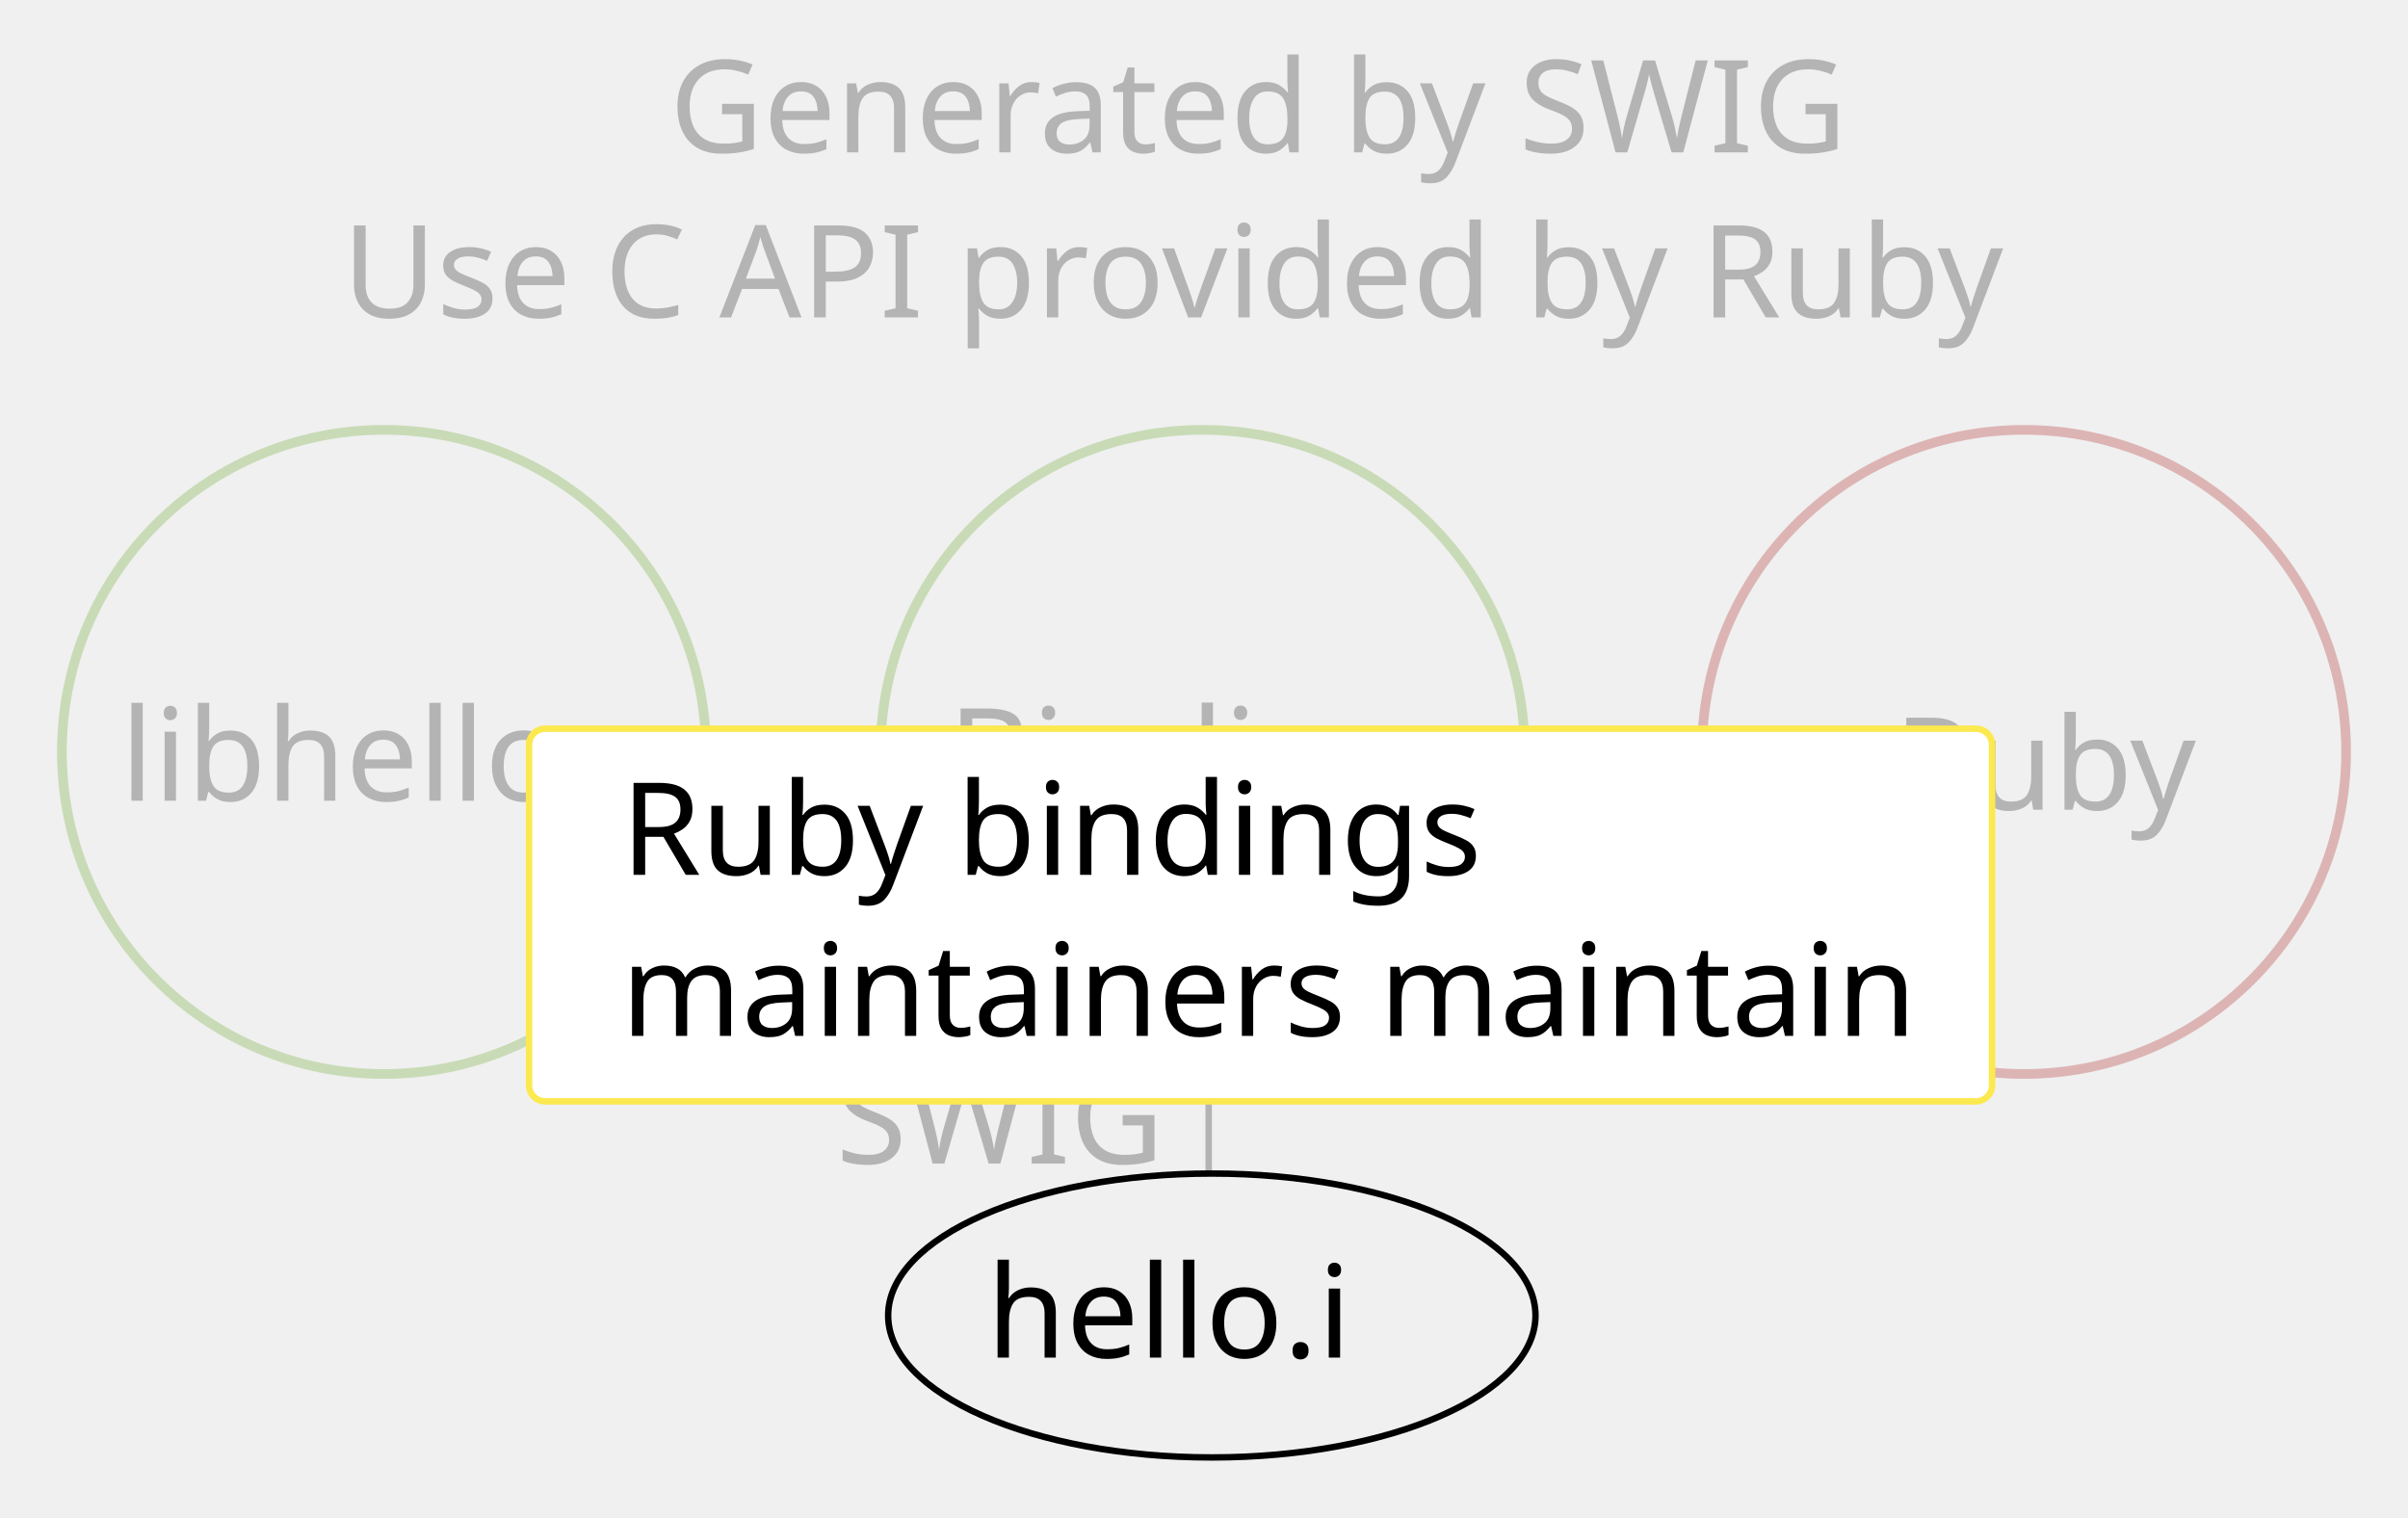
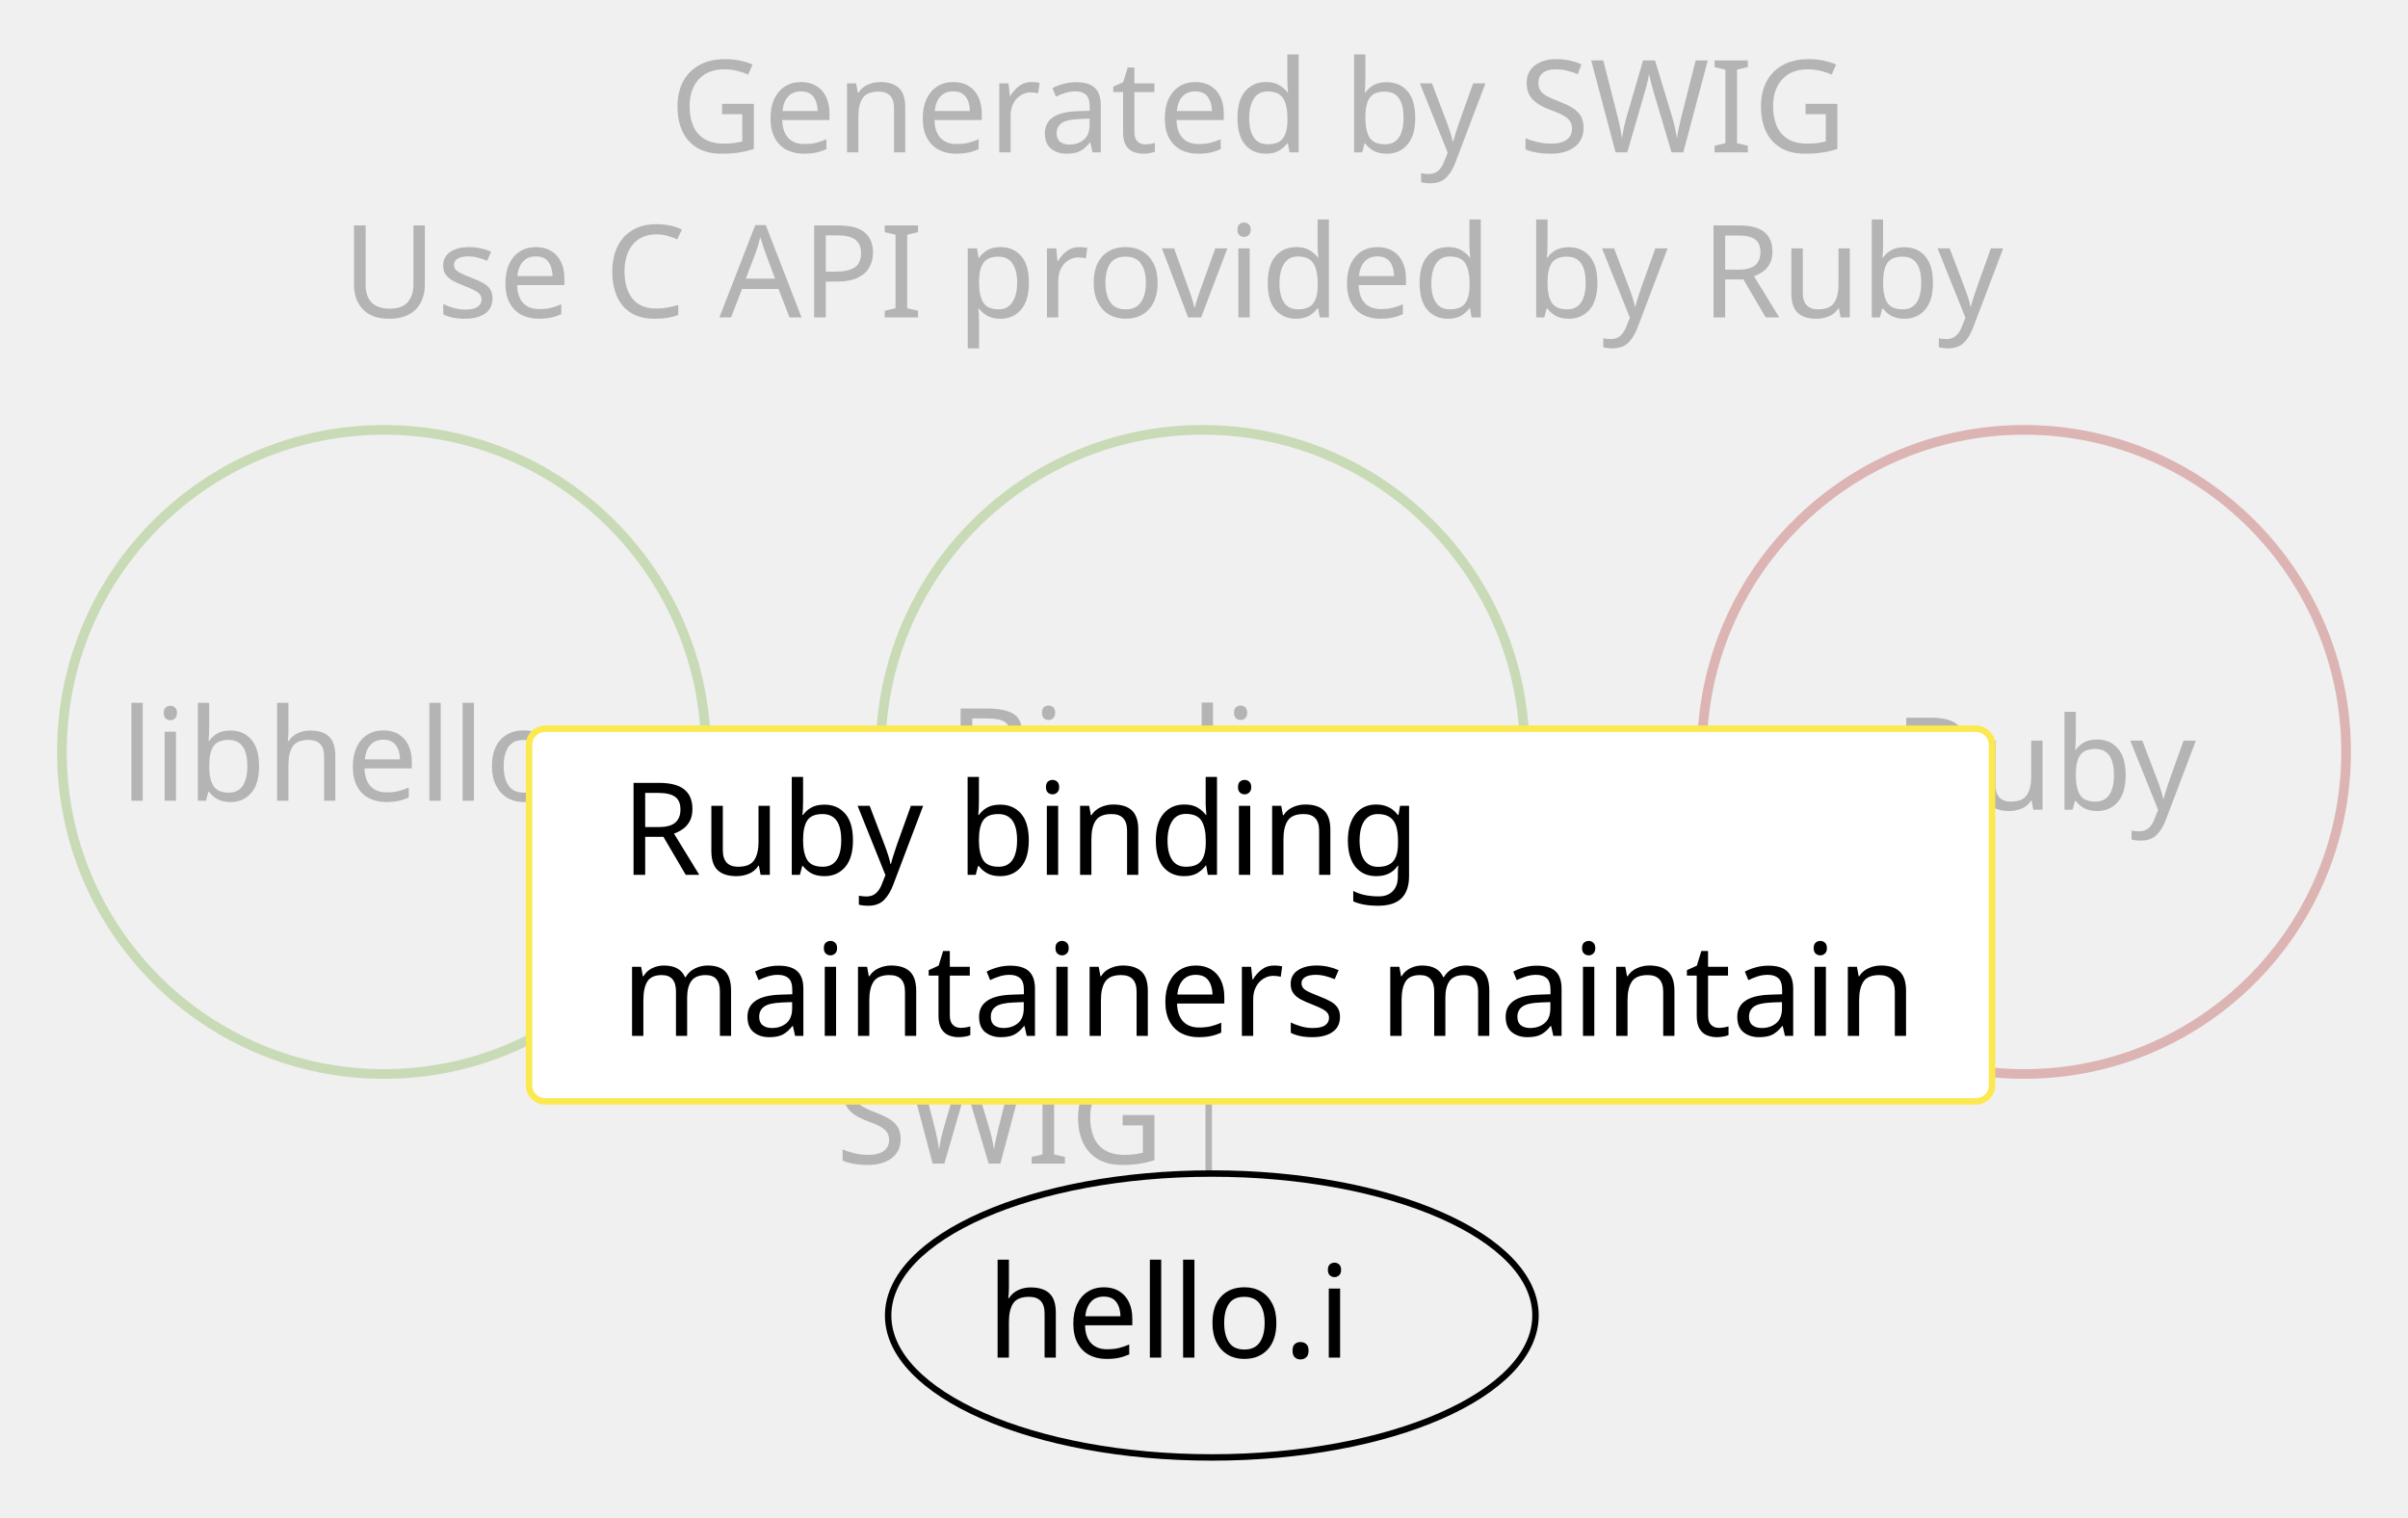
<svg xmlns="http://www.w3.org/2000/svg" width="211.026mm" height="133.005mm" viewBox="0 0 747.729 471.278" id="svg2" version="1.1">
  <defs id="defs4">
    <marker style="overflow:visible" id="marker4240" refX="0" refY="0" orient="auto">
      <path transform="matrix(-0.4,0,0,-0.4,-4,0)" style="fill:#000000;fill-opacity:1;fill-rule:evenodd;stroke:#000000;stroke-width:1pt;stroke-opacity:1" d="M 0,0 5,-5 -12.5,0 5,5 0,0 Z" id="path4242" />
    </marker>
    <marker style="overflow:visible" id="marker4200" refX="0" refY="0" orient="auto">
      <path transform="matrix(0.4,0,0,0.4,4,0)" style="fill:#000000;fill-opacity:1;fill-rule:evenodd;stroke:#000000;stroke-width:1pt;stroke-opacity:1" d="M 0,0 5,-5 -12.5,0 5,5 0,0 Z" id="path4202" />
    </marker>
    <marker style="overflow:visible" id="marker4625" refX="0" refY="0" orient="auto">
      <path transform="matrix(-0.4,0,0,-0.4,-4,0)" style="fill:#000000;fill-opacity:1;fill-rule:evenodd;stroke:#000000;stroke-width:1pt;stroke-opacity:1" d="M 0,0 5,-5 -12.5,0 5,5 0,0 Z" id="path4627" />
    </marker>
    <marker style="overflow:visible" id="marker4597" refX="0" refY="0" orient="auto">
      <path transform="matrix(0.4,0,0,0.4,4,0)" style="fill:#000000;fill-opacity:1;fill-rule:evenodd;stroke:#000000;stroke-width:1pt;stroke-opacity:1" d="M 0,0 5,-5 -12.5,0 5,5 0,0 Z" id="path4599" />
    </marker>
    <marker orient="auto" refY="0" refX="0" id="Arrow1Mend" style="overflow:visible">
      <path id="path4188" d="M 0,0 5,-5 -12.5,0 5,5 0,0 Z" style="fill:#000000;fill-opacity:1;fill-rule:evenodd;stroke:#000000;stroke-width:1pt;stroke-opacity:1" transform="matrix(-0.4,0,0,-0.4,-4,0)" />
    </marker>
    <marker orient="auto" refY="0" refX="0" id="Arrow1Mstart" style="overflow:visible">
      <path id="path4185" d="M 0,0 5,-5 -12.5,0 5,5 0,0 Z" style="fill:#000000;fill-opacity:1;fill-rule:evenodd;stroke:#000000;stroke-width:1pt;stroke-opacity:1" transform="matrix(0.4,0,0,0.4,4,0)" />
    </marker>
  </defs>
  <g id="layer1" transform="translate(3.05409,-113.7904)" style="display:inline;opacity:0.25">
    <circle style="opacity:1;fill:none;fill-opacity:1;stroke:#4e9a06;stroke-width:3;stroke-linejoin:round;stroke-miterlimit:4;stroke-dasharray:none;stroke-dashoffset:0;stroke-opacity:1" id="path4136" cx="116.168" cy="347.276" r="100.005" />
    <text xml:space="preserve" style="font-style:normal;font-weight:normal;font-size:40px;line-height:125%;font-family:sans-serif;letter-spacing:0px;word-spacing:0px;fill:#000000;fill-opacity:1;stroke:none;stroke-width:1px;stroke-linecap:butt;stroke-linejoin:miter;stroke-opacity:1" x="34.345" y="362.428" id="text4138">
      <tspan id="tspan4140" x="34.345" y="362.428">libhello</tspan>
    </text>
    <circle r="100.005" cy="347.276" cx="625.453" id="circle4142" style="opacity:1;fill:none;fill-opacity:1;stroke:#a40000;stroke-width:3;stroke-linejoin:round;stroke-miterlimit:4;stroke-dasharray:none;stroke-dashoffset:0;stroke-opacity:1" />
    <text xml:space="preserve" style="font-style:normal;font-weight:normal;font-size:40px;line-height:125%;font-family:sans-serif;letter-spacing:0px;word-spacing:0px;fill:#000000;fill-opacity:1;stroke:none;stroke-width:1px;stroke-linecap:butt;stroke-linejoin:miter;stroke-opacity:1" x="585" y="365.219" id="text4144">
      <tspan id="tspan4146" x="585" y="365.219">Ruby</tspan>
    </text>
    <circle r="100.005" cy="347.276" cx="370.381" id="circle4159" style="opacity:1;fill:none;fill-opacity:1;stroke:#4e9a06;stroke-width:3;stroke-linejoin:round;stroke-miterlimit:4;stroke-dasharray:none;stroke-dashoffset:0;stroke-opacity:1" />
    <text xml:space="preserve" style="font-style:normal;font-weight:normal;font-size:40px;line-height:125%;font-family:sans-serif;letter-spacing:0px;word-spacing:0px;fill:#000000;fill-opacity:1;stroke:none;stroke-width:1px;stroke-linecap:butt;stroke-linejoin:miter;stroke-opacity:1" x="291.357" y="362.362" id="text4161">
      <tspan id="tspan4163" x="291.357" y="362.362">Bindings</tspan>
    </text>
    <text xml:space="preserve" style="font-style:normal;font-weight:normal;font-size:40px;line-height:125%;font-family:sans-serif;letter-spacing:0px;word-spacing:0px;fill:#000000;fill-opacity:1;stroke:none;stroke-width:1px;stroke-linecap:butt;stroke-linejoin:miter;stroke-opacity:1" x="204.877" y="161.107" id="text4165">
      <tspan id="tspan4167" x="204.877" y="161.107">Generated by SWIG</tspan>
    </text>
    <text id="text4169" y="212.362" x="103.276" style="font-style:normal;font-weight:normal;font-size:40px;line-height:125%;font-family:sans-serif;letter-spacing:0px;word-spacing:0px;fill:#000000;fill-opacity:1;stroke:none;stroke-width:1px;stroke-linecap:butt;stroke-linejoin:miter;stroke-opacity:1" xml:space="preserve">
      <tspan y="212.362" x="103.276" id="tspan4171">Use C API provided by Ruby</tspan>
    </text>
    <path style="fill:none;fill-rule:evenodd;stroke:#000000;stroke-width:2;stroke-linecap:butt;stroke-linejoin:miter;stroke-miterlimit:4;stroke-dasharray:none;stroke-opacity:1;marker-start:url(#Arrow1Mstart);marker-end:url(#Arrow1Mend)" d="m 224.041,353.791 34.286,0" id="path4173" />
    <path id="path4595" d="m 477.612,353.791 34.286,0" style="fill:none;fill-rule:evenodd;stroke:#000000;stroke-width:2;stroke-linecap:butt;stroke-linejoin:miter;stroke-miterlimit:4;stroke-dasharray:none;stroke-opacity:1;marker-start:url(#marker4597);marker-end:url(#marker4625)" />
    <path id="path4198" d="m 372.269,478.219 0,-48.652" style="fill:none;fill-rule:evenodd;stroke:#000000;stroke-width:2;stroke-linecap:butt;stroke-linejoin:miter;stroke-miterlimit:4;stroke-dasharray:none;stroke-opacity:1;marker-end:url(#marker4240)" />
    <text id="text4508" y="475.121" x="256.543" style="font-style:normal;font-weight:normal;font-size:40px;line-height:125%;font-family:sans-serif;letter-spacing:0px;word-spacing:0px;fill:#000000;fill-opacity:1;stroke:none;stroke-width:1px;stroke-linecap:butt;stroke-linejoin:miter;stroke-opacity:1" xml:space="preserve">
      <tspan y="475.121" x="256.543" id="tspan4510">SWIG</tspan>
    </text>
  </g>
  <g id="layer2">
    <ellipse transform="translate(3.05409,-113.7904)" style="opacity:1;fill:none;fill-opacity:1;stroke:#000000;stroke-width:1.997;stroke-linejoin:round;stroke-miterlimit:4;stroke-dasharray:none;stroke-dashoffset:0;stroke-opacity:1" id="circle4180" cx="373.239" cy="522.276" rx="100.507" ry="44.078" />
    <text transform="translate(3.05409,-113.7904)" xml:space="preserve" style="font-style:normal;font-weight:normal;font-size:40px;line-height:125%;font-family:sans-serif;letter-spacing:0px;word-spacing:0px;fill:#000000;fill-opacity:1;stroke:none;stroke-width:1px;stroke-linecap:butt;stroke-linejoin:miter;stroke-opacity:1" x="303.313" y="535.36" id="text4182">
      <tspan id="tspan4184" x="303.313" y="535.36">hello.i</tspan>
    </text>
    <rect style="opacity:1;fill:#ffffff;fill-opacity:1;stroke:#fce94f;stroke-width:2;stroke-linejoin:round;stroke-miterlimit:4;stroke-dasharray:none;stroke-dashoffset:0;stroke-opacity:1" id="rect4380" width="454.286" height="115.714" x="164.286" y="226.278" rx="5" ry="5" />
    <text xml:space="preserve" style="font-style:normal;font-weight:normal;font-size:40px;line-height:125%;font-family:sans-serif;letter-spacing:0px;word-spacing:0px;fill:#000000;fill-opacity:1;stroke:none;stroke-width:1px;stroke-linecap:butt;stroke-linejoin:miter;stroke-opacity:1" x="192.857" y="226.278" id="text4370">
      <tspan id="tspan4372" x="192.857" y="226.278" />
-       <tspan x="192.857" y="271.654" id="tspan4376">Ruby bindings</tspan>
+       <tspan x="192.857" y="271.654" id="tspan4376">Ruby binding</tspan>
      <tspan x="192.857" y="321.654" id="tspan4390">maintainers maintain</tspan>
    </text>
  </g>
</svg>
